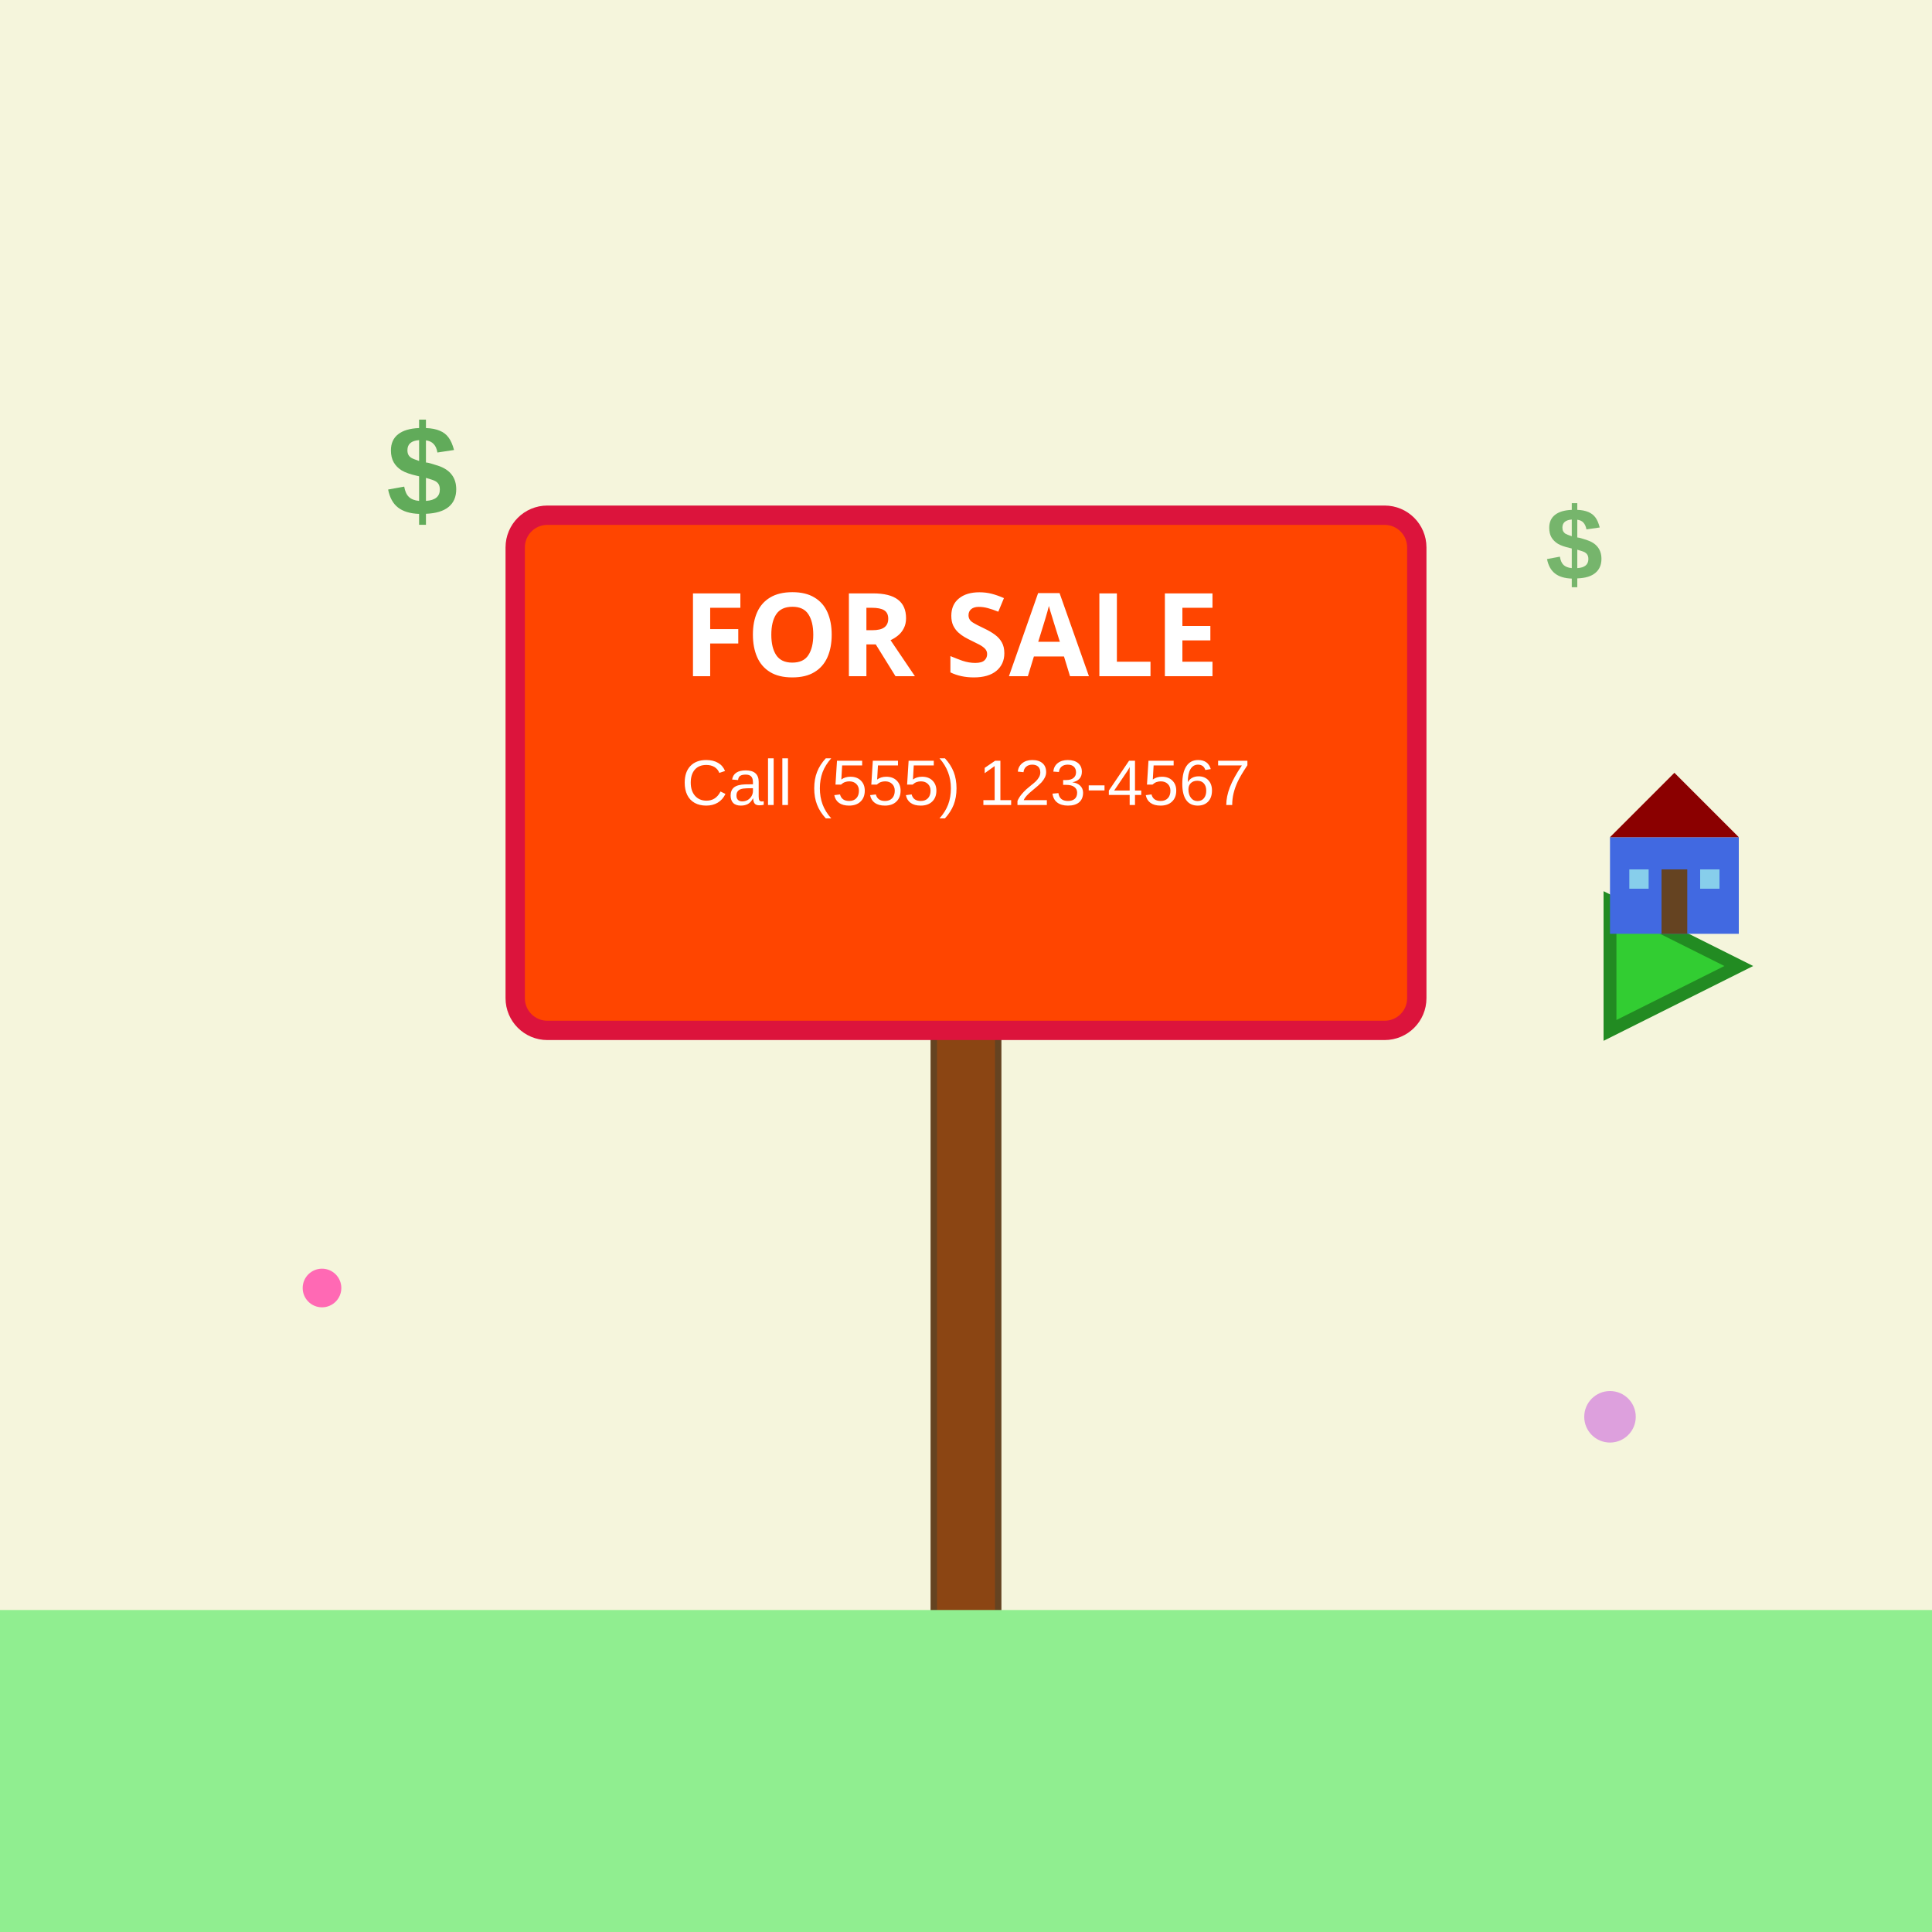
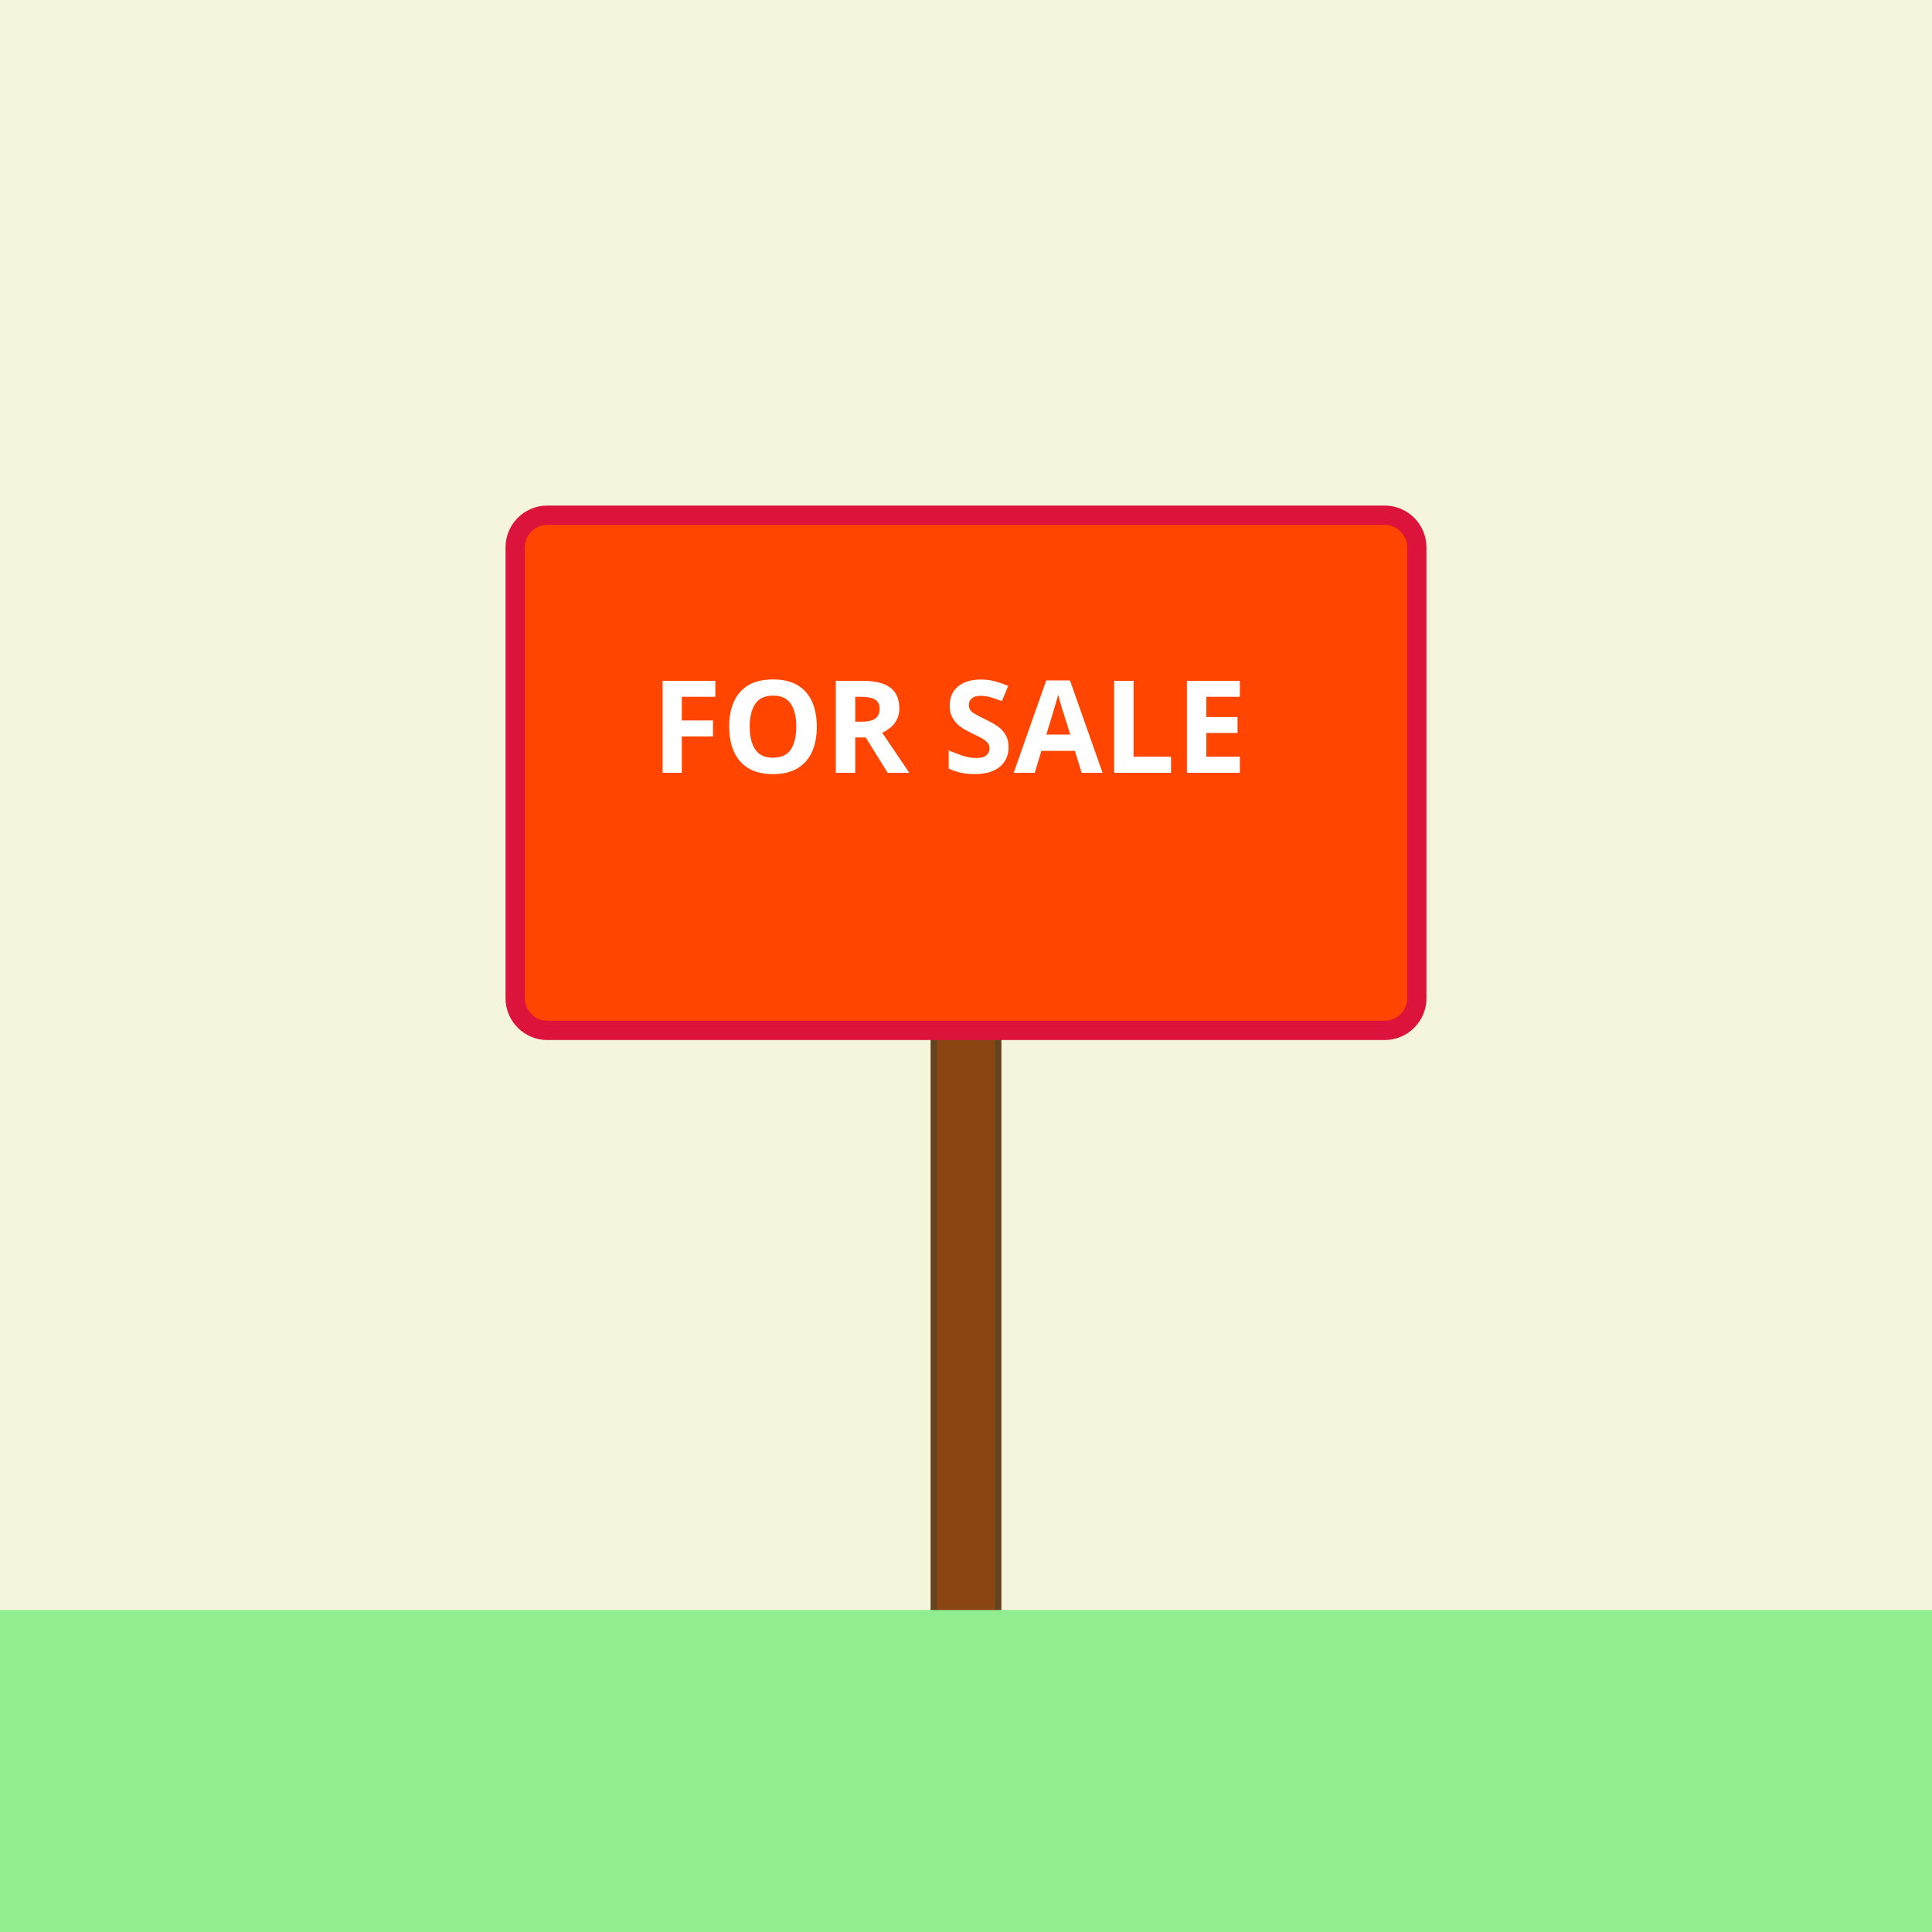
<svg xmlns="http://www.w3.org/2000/svg" viewBox="0 0 300 300" width="300" height="300">
  <rect width="300" height="300" fill="#f5f5dc" />
-   <rect x="145" y="150" width="10" height="120" fill="#8b4513" stroke="#654321" stroke-width="1">
-     <animateTransform attributeName="transform" type="rotate" values="0 150 150;2 150 150;0 150 150;-2 150 150;0 150 150" dur="4s" repeatCount="indefinite" />
-   </rect>
+   <rect x="145" y="150" width="10" height="120" fill="#8b4513" stroke="#654321" stroke-width="1" />
  <rect x="80" y="80" width="140" height="80" fill="#ff4500" stroke="#dc143c" stroke-width="3" rx="5">
    <animateTransform attributeName="transform" type="translate" values="0,0;0,-3;0,0" dur="3s" repeatCount="indefinite" />
  </rect>
-   <text x="150" y="105" text-anchor="middle" font-family="Impact, Arial Black, sans-serif" font-size="18" font-weight="bold" fill="white">
+   <text x="150" y="120" text-anchor="middle" font-family="Impact, Arial Black, sans-serif" font-size="20" font-weight="bold" fill="white">
        FOR SALE
        <animate attributeName="fill" values="white;#ffff00;white" dur="2s" repeatCount="indefinite" />
  </text>
-   <text x="150" y="125" text-anchor="middle" font-family="Arial, sans-serif" font-size="10" fill="white">
-         Call (555) 123-4567
-     </text>
  <rect x="190" y="70" width="40" height="20" fill="#ff1493" stroke="#dc143c" stroke-width="2" rx="3" opacity="0">
    <animate attributeName="opacity" values="0;0;0;0;1;1;0;0;0;0" dur="8s" repeatCount="indefinite" />
    <animateTransform attributeName="transform" type="rotate" values="-15 210 80" dur="8s" repeatCount="indefinite" />
  </rect>
  <text x="210" y="83" text-anchor="middle" font-family="Arial, sans-serif" font-size="8" font-weight="bold" fill="white" opacity="0">
        SOLD
        <animate attributeName="opacity" values="0;0;0;0;1;1;0;0;0;0" dur="8s" repeatCount="indefinite" />
  </text>
-   <polygon points="250,140 270,150 250,160" fill="#32cd32" stroke="#228b22" stroke-width="2">
-     <animate attributeName="fill" values="#32cd32;#7fff00;#32cd32" dur="1.5s" repeatCount="indefinite" />
-     <animateTransform attributeName="transform" type="translate" values="0,0;5,0;0,0" dur="1.5s" repeatCount="indefinite" />
-   </polygon>
-   <g transform="translate(250, 120)">
-     <rect x="0" y="10" width="20" height="15" fill="#4169e1" />
-     <polygon points="0,10 10,0 20,10" fill="#8b0000" />
-     <rect x="8" y="15" width="4" height="10" fill="#654321" />
-     <rect x="3" y="15" width="3" height="3" fill="#87ceeb" />
-     <rect x="14" y="15" width="3" height="3" fill="#87ceeb" />
-     <animate attributeName="opacity" values="0.8;1;0.8" dur="3s" repeatCount="indefinite" />
-   </g>
-   <circle cx="50" cy="200" r="3" fill="#ff69b4">
-     <animate attributeName="r" values="3;5;3" dur="2s" repeatCount="indefinite" />
-   </circle>
-   <circle cx="250" cy="220" r="4" fill="#dda0dd">
-     <animate attributeName="r" values="4;6;4" dur="2.5s" repeatCount="indefinite" />
-   </circle>
  <rect x="0" y="250" width="300" height="50" fill="#90ee90" />
-   <text x="60" y="80" font-family="Arial, sans-serif" font-size="20" font-weight="bold" fill="#228b22" opacity="0.7">
-         $
-         <animateTransform attributeName="transform" type="translate" values="0,0;0,-20;0,0" dur="3s" repeatCount="indefinite" />
-     <animate attributeName="opacity" values="0.7;0.2;0.7" dur="3s" repeatCount="indefinite" />
-   </text>
-   <text x="240" y="90" font-family="Arial, sans-serif" font-size="16" font-weight="bold" fill="#228b22" opacity="0.6">
-         $
-         <animateTransform attributeName="transform" type="translate" values="0,0;0,-15;0,0" dur="4s" begin="1s" repeatCount="indefinite" />
-     <animate attributeName="opacity" values="0.6;0.1;0.6" dur="4s" begin="1s" repeatCount="indefinite" />
-   </text>
</svg>
